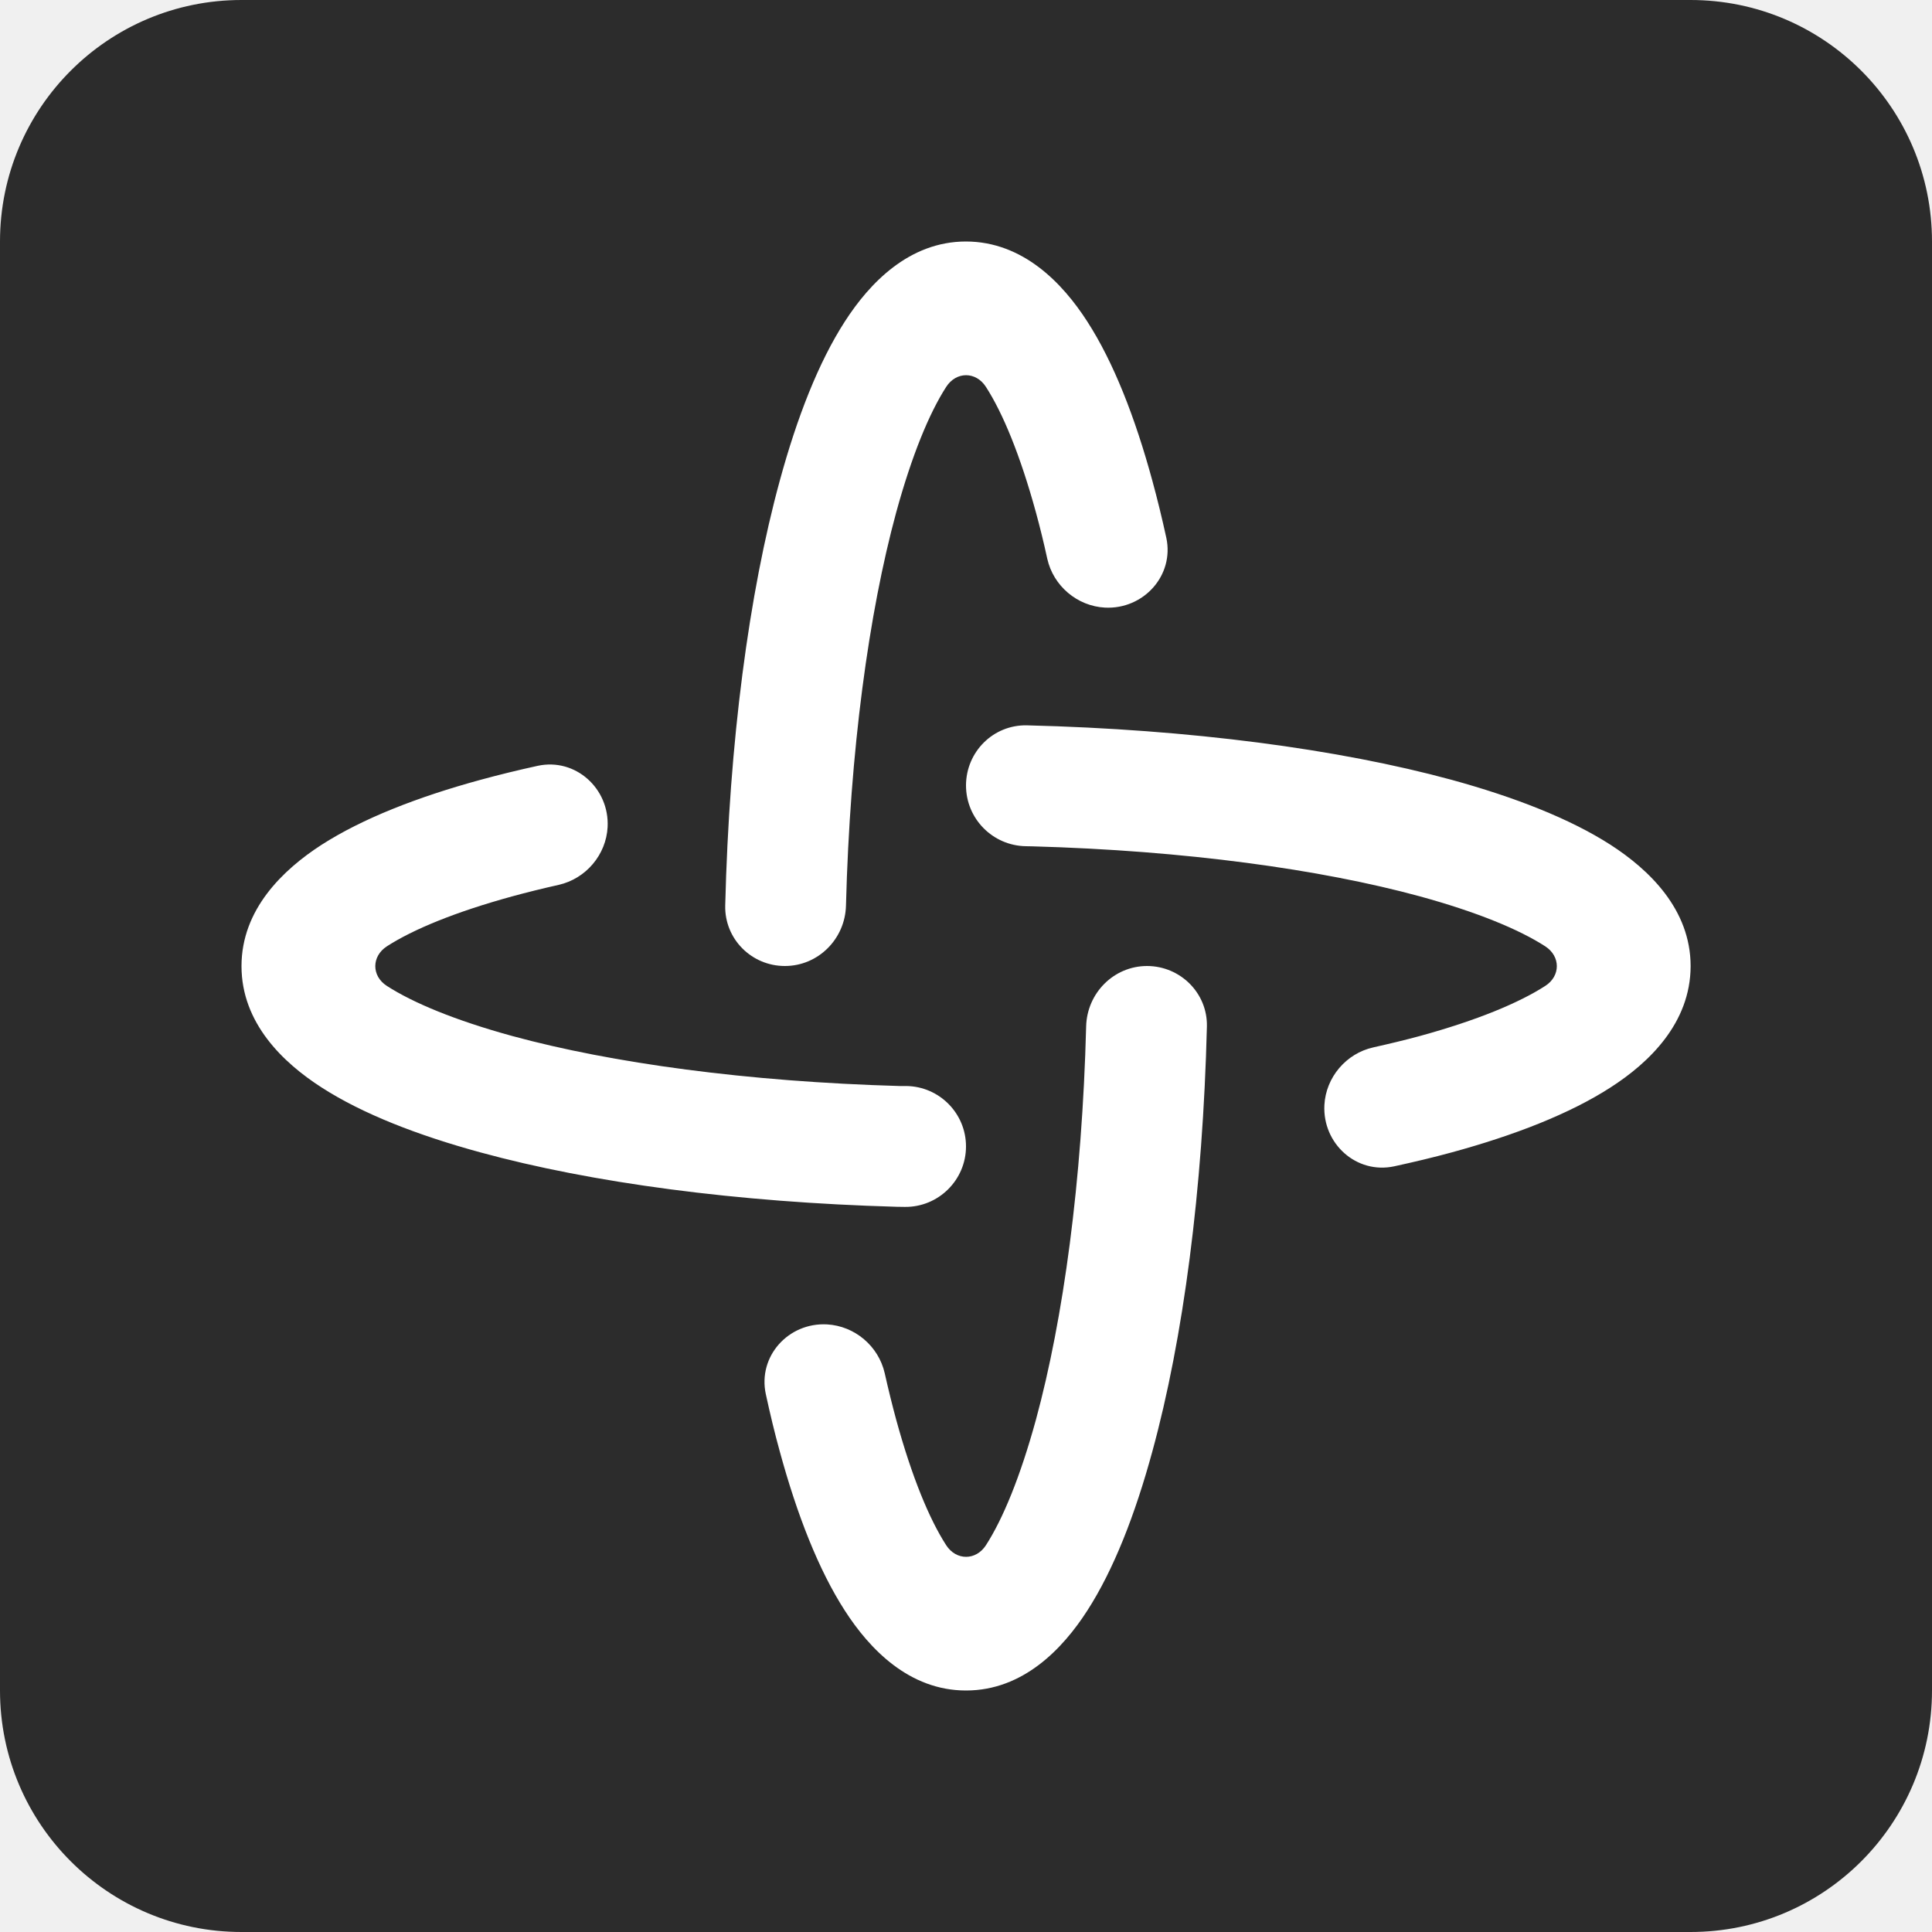
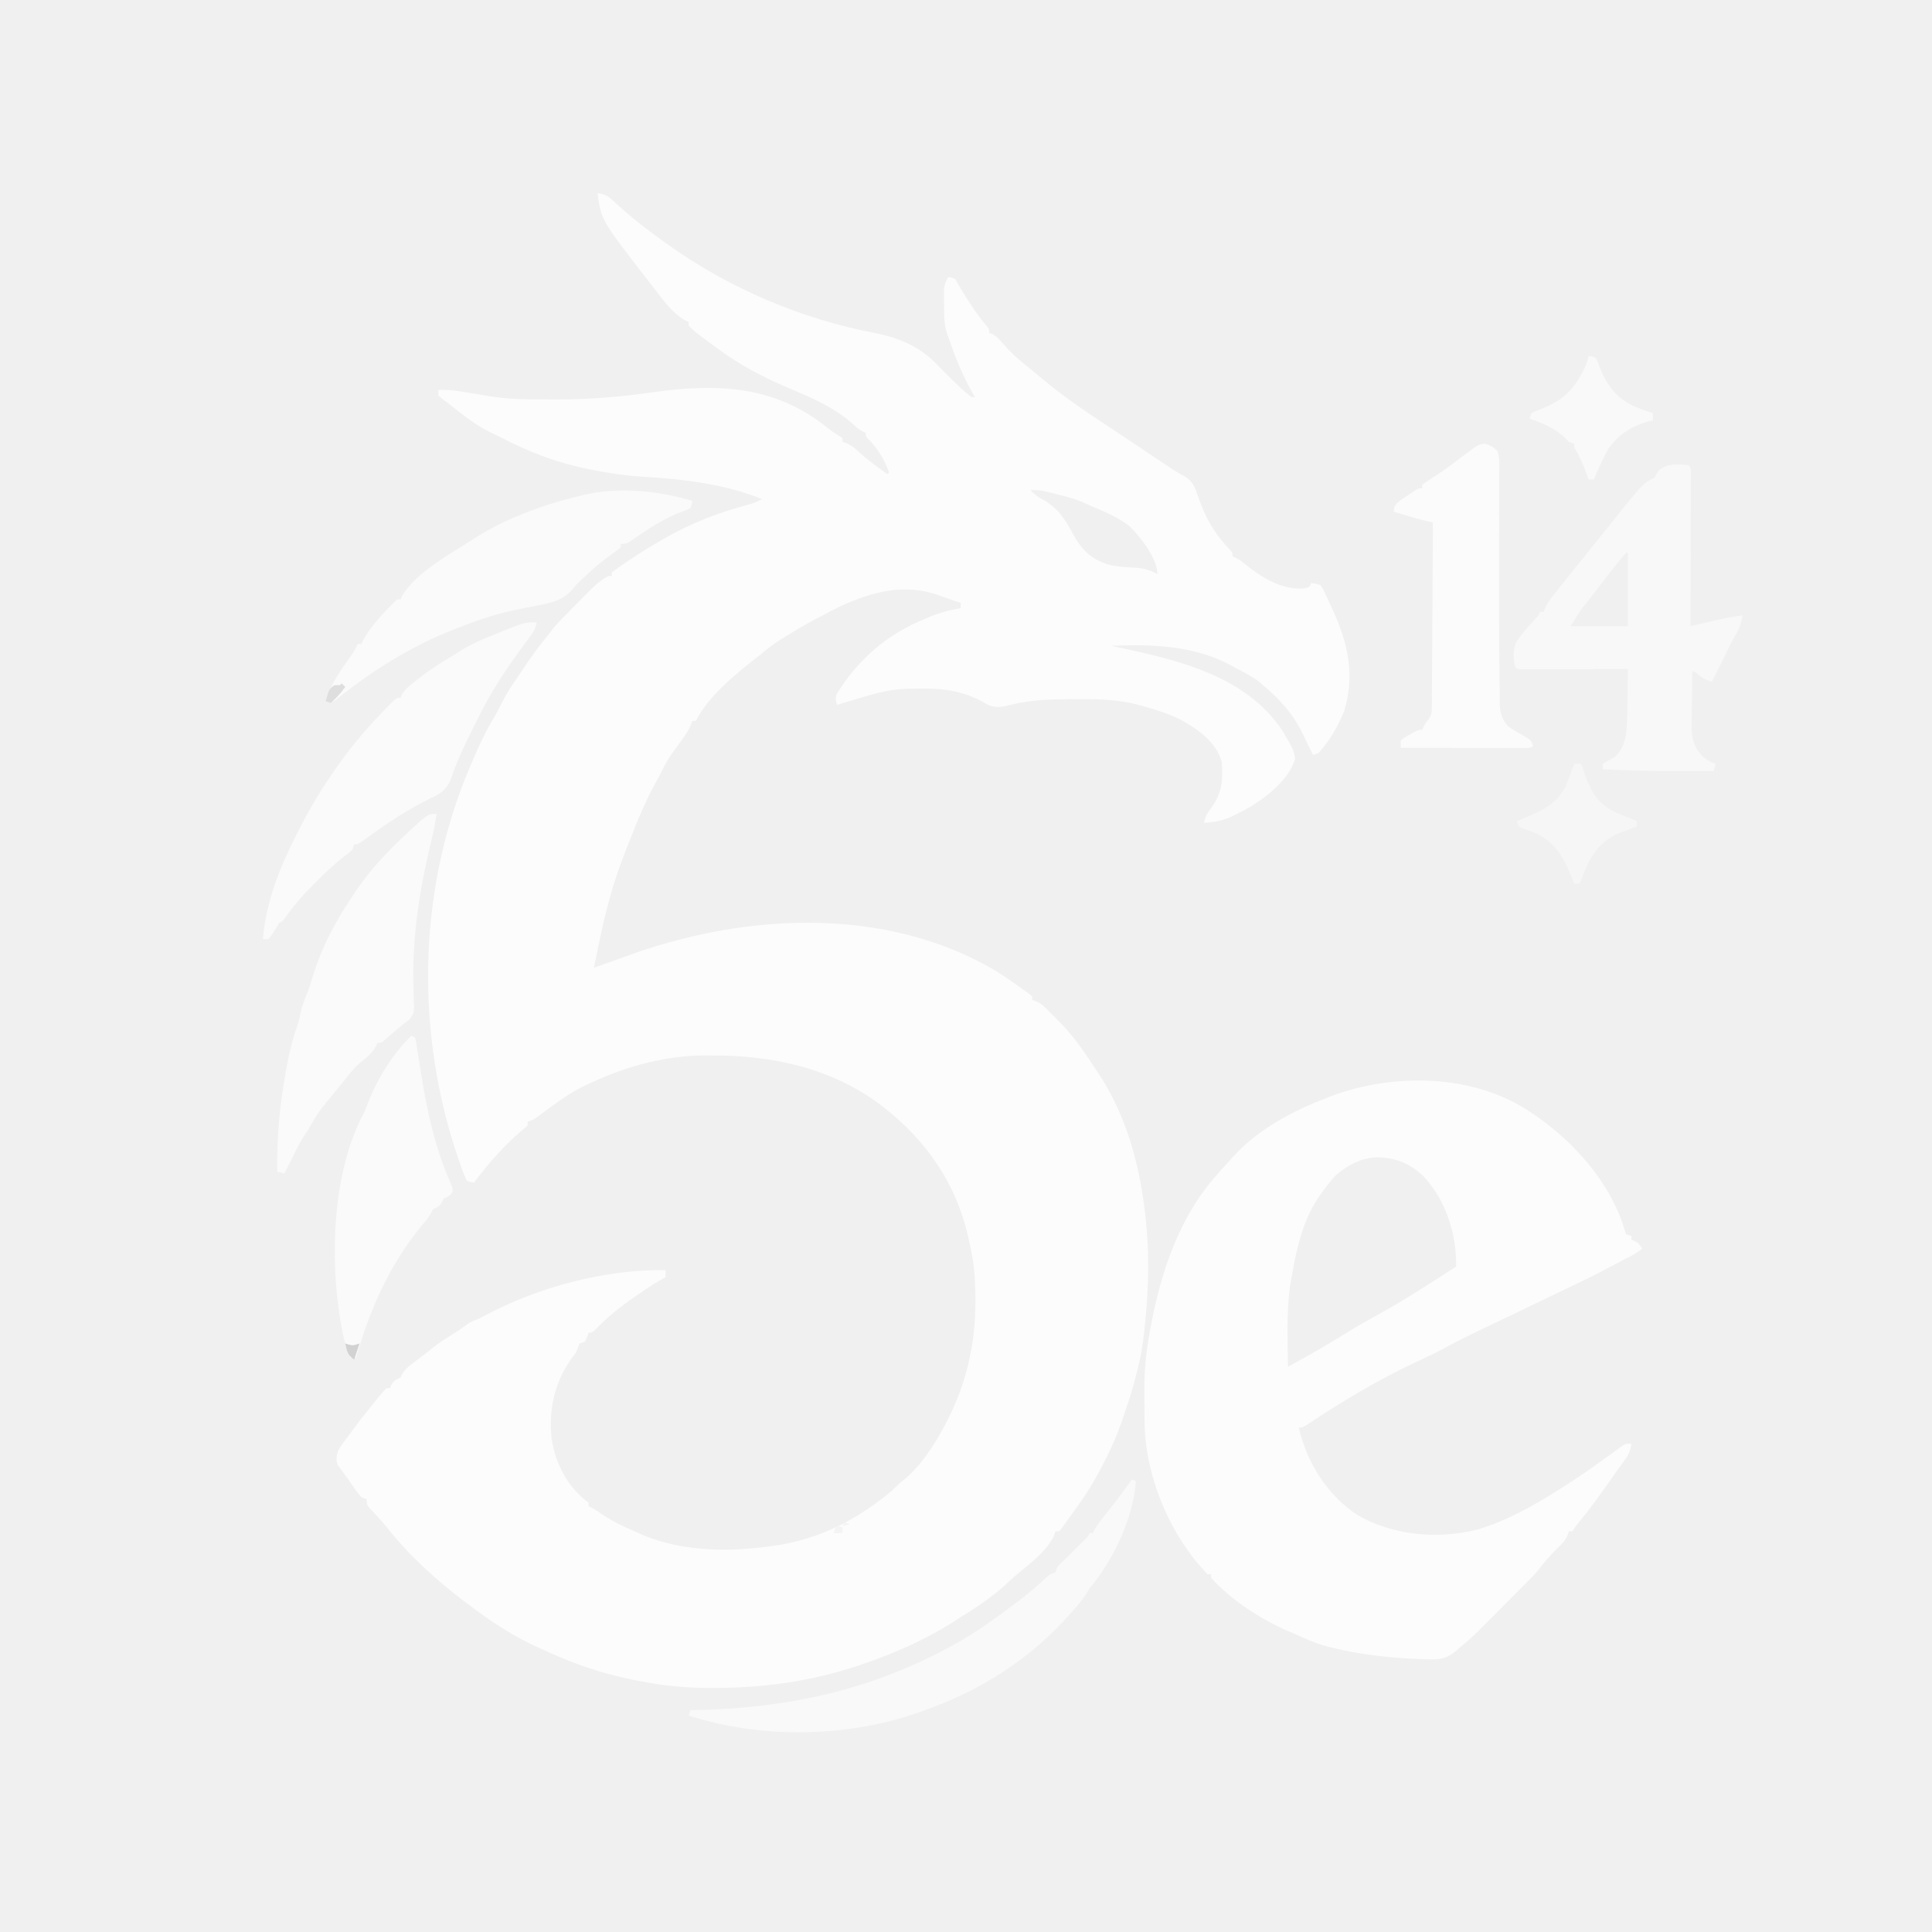
- <svg xmlns="http://www.w3.org/2000/svg" width="16" height="16" viewBox="0 0 16 16" fill="none">
-   <path d="M0 2C0 0.895 0.895 0 2 0H14C15.105 0 16 0.895 16 2V14C16 15.105 15.105 16 14 16H2C0.895 16 0 15.105 0 14V2Z" fill="#2C2C2C" />
-   <path d="M9.5 8C9.776 8.001 10.001 8.225 9.995 8.5C9.962 9.855 9.799 11.086 9.543 12.021C9.401 12.542 9.223 13 9.004 13.339C8.8 13.656 8.472 14 8 14C7.529 14 7.201 13.656 6.997 13.339C6.778 13 6.6 12.542 6.458 12.021C6.416 11.87 6.378 11.711 6.342 11.545C6.275 11.232 6.529 10.951 6.849 10.968C7.079 10.981 7.276 11.148 7.327 11.373C7.357 11.507 7.389 11.636 7.422 11.758C7.552 12.232 7.696 12.58 7.836 12.797C7.919 12.925 8.082 12.925 8.165 12.797C8.305 12.58 8.449 12.232 8.579 11.758C8.806 10.924 8.962 9.784 8.995 8.5C9.002 8.224 9.224 8 9.5 8ZM4.454 6.342C4.766 6.275 5.048 6.53 5.032 6.849C5.02 7.079 4.852 7.277 4.627 7.328C4.493 7.358 4.364 7.39 4.243 7.423C3.769 7.553 3.421 7.697 3.204 7.837C3.076 7.92 3.076 8.083 3.204 8.165C3.421 8.305 3.769 8.45 4.243 8.58C5.066 8.804 6.187 8.958 7.451 8.994H7.507C7.78 8.998 8 9.221 8 9.494C8 9.772 7.772 9.998 7.494 9.995L7.425 9.994C6.101 9.957 4.898 9.795 3.98 9.544C3.459 9.402 3.001 9.224 2.662 9.005C2.345 8.801 2 8.473 2 8.001C2 7.53 2.345 7.202 2.662 6.997C3.001 6.779 3.459 6.6 3.98 6.458C4.13 6.417 4.289 6.378 4.454 6.342ZM8.504 6.007C9.857 6.04 11.087 6.204 12.021 6.458C12.542 6.601 13 6.779 13.339 6.997C13.656 7.202 14.001 7.53 14.001 8.001C14 8.473 13.656 8.801 13.339 9.005C13 9.224 12.542 9.402 12.021 9.544C11.871 9.585 11.711 9.623 11.546 9.659C11.233 9.726 10.952 9.471 10.968 9.152C10.98 8.922 11.148 8.724 11.373 8.674C11.507 8.644 11.636 8.613 11.758 8.58C12.232 8.45 12.58 8.305 12.797 8.165C12.925 8.083 12.925 7.92 12.797 7.837C12.58 7.697 12.232 7.553 11.758 7.423C10.935 7.199 9.814 7.044 8.55 7.009L8.497 7.008C8.221 7.004 8 6.78 8 6.504C8.001 6.226 8.226 6.001 8.504 6.007ZM8 2C8.472 2.001 8.8 2.345 9.004 2.662C9.223 3.001 9.401 3.459 9.543 3.98C9.584 4.13 9.623 4.289 9.659 4.454C9.726 4.766 9.47 5.048 9.151 5.032C8.921 5.02 8.723 4.852 8.673 4.627C8.644 4.493 8.612 4.364 8.579 4.243C8.449 3.769 8.305 3.421 8.165 3.204C8.082 3.075 7.919 3.075 7.836 3.204C7.696 3.421 7.552 3.769 7.422 4.243C7.195 5.077 7.039 6.216 7.006 7.5C6.999 7.776 6.776 8 6.5 8C6.224 8 6 7.776 6.006 7.5C6.039 6.146 6.202 4.915 6.458 3.98C6.6 3.459 6.778 3.001 6.997 2.662C7.201 2.345 7.529 2 8 2Z" fill="white" />
+ <svg xmlns="http://www.w3.org/2000/svg" version="1.1" width="1080" height="1080">
+   <path d="M0 0 C4.43 0.5 6.44 1.94 9.62 5 C18.23 13.04 27.4 20.19 37 27 C37.81 27.59 38.62 28.17 39.46 28.77 C74.23 53.6 114.42 70.51 156.38 78.44 C169.61 81.21 180.64 86.12 190 96 C191 97.01 192.01 98.02 193.02 99.03 C194.6 100.6 196.17 102.17 197.73 103.74 C201.34 107.38 204.96 110.84 209 114 C209.66 114 210.32 114 211 114 C210.5 113.14 210.01 112.28 209.5 111.39 C203.84 101.31 199.65 90.95 196 80 C195.42 78.34 195.42 78.34 194.82 76.64 C193.7 71.66 193.71 66.89 193.75 61.81 C193.74 60.83 193.73 59.84 193.73 58.83 C193.73 57.41 193.73 57.41 193.73 55.96 C193.74 55.1 193.74 54.24 193.74 53.36 C194.02 50.83 194.73 49.19 196 47 C197.75 47.06 197.75 47.06 200 48 C200.98 49.65 201.96 51.31 202.88 53 C204.73 56.3 206.84 59.42 208.94 62.56 C209.35 63.2 209.77 63.83 210.2 64.48 C212.27 67.58 214.38 70.52 216.82 73.34 C219 76 219 76 219 78 C219.58 78.24 220.15 78.47 220.75 78.71 C223.5 80.29 225.03 82.13 227.06 84.56 C231.09 89.14 235.35 92.95 240.13 96.73 C243.06 99.05 245.9 101.45 248.75 103.88 C259.66 112.97 271.3 121 283.16 128.79 C286.1 130.72 289.02 132.67 291.94 134.62 C293.17 135.44 294.4 136.26 295.62 137.08 C299.09 139.39 302.54 141.7 306 144.01 C308.15 145.45 310.29 146.88 312.44 148.31 C313.97 149.34 313.97 149.34 315.53 150.38 C316.51 151.03 317.49 151.69 318.5 152.36 C319.44 153 320.38 153.63 321.35 154.28 C323.69 155.8 326.06 157.14 328.5 158.48 C332.75 161.12 333.97 164.31 335.5 168.94 C336.07 170.46 336.64 171.98 337.22 173.5 C337.51 174.25 337.8 175.01 338.1 175.79 C341.7 184.63 346.86 192.51 353.53 199.33 C355 201 355 201 355 203 C355.84 203.37 355.84 203.37 356.69 203.75 C359 205 359 205 361.31 206.86 C370.91 214.5 381.44 221.45 394 221 C396.29 220.72 396.29 220.72 398 220 C398.33 219.34 398.66 218.68 399 218 C401.33 218.2 401.33 218.2 404 219 C405.51 221.05 405.51 221.05 406.75 223.74 C407.22 224.73 407.68 225.71 408.15 226.73 C408.62 227.77 409.08 228.8 409.56 229.88 C410.03 230.88 410.5 231.88 410.98 232.91 C419.53 251.41 423.53 269.45 417.4 289.46 C413.98 298.11 409.3 306.12 403 313 C402.01 313.33 401.02 313.66 400 314 C399.46 312.93 398.93 311.86 398.38 310.75 C398.01 310.02 397.64 309.29 397.25 308.54 C396.38 306.77 395.53 304.98 394.71 303.18 C389.33 291.68 381.73 283.06 372 275 C371.22 274.3 370.43 273.6 369.62 272.88 C365.32 269.8 360.69 267.43 356 265 C355.11 264.5 354.22 264 353.31 263.49 C332.58 252.72 309.76 252.07 287 253 C287.83 253.18 288.66 253.35 289.51 253.53 C323.76 260.84 362.17 269.3 382.94 300.56 C389.02 310.84 389.02 310.84 390 316 C387.04 327.25 374.54 337.1 365 343 C362.13 344.63 359.22 346.13 356.25 347.56 C355.22 348.06 355.22 348.06 354.18 348.58 C349.1 350.89 344.55 351.6 339 352 C339.79 348.34 341.17 346.19 343.44 343.19 C349.15 335.13 349.76 327.71 349 318 C345.86 306.74 335.94 299.92 326.24 294.44 C319.33 290.97 312.25 288.75 304.81 286.69 C303.9 286.43 302.98 286.18 302.04 285.92 C290.9 282.97 279.91 282.8 268.44 282.81 C267.38 282.81 267.38 282.81 266.29 282.81 C254.31 282.83 242.47 283.07 230.79 286.05 C225.53 287.37 221.84 288.04 217 285.31 C216.43 284.95 215.86 284.59 215.27 284.22 C206.63 279.58 196.74 277.19 187 277 C186.05 276.97 185.09 276.95 184.11 276.92 C181.07 276.87 178.04 276.92 175 277 C174 277.02 173.01 277.03 171.98 277.05 C162.22 277.48 153.28 280.18 144 283 C142.89 283.33 141.78 283.66 140.63 284 C138.42 284.65 136.21 285.32 134 286 C133.1 283.56 132.85 282.39 133.79 279.91 C145.45 260.79 162.11 246.34 183 238 C183.8 237.65 184.6 237.3 185.42 236.95 C191.19 234.49 196.81 233 203 232 C203 231.01 203 230.02 203 229 C200.93 228.3 198.87 227.61 196.79 226.93 C194.91 226.31 193.05 225.63 191.21 224.91 C171.82 217.87 153.59 222.66 135.51 231.04 C131.61 232.91 127.8 234.94 124 237 C123.05 237.49 122.11 237.98 121.13 238.49 C115.51 241.45 110.09 244.72 104.69 248.06 C104.02 248.47 103.35 248.89 102.66 249.31 C98.47 251.93 94.75 254.78 91 258 C89.8 258.94 89.8 258.94 88.57 259.89 C76.75 269.17 61.83 281.33 55 295 C54.34 295 53.68 295 53 295 C52.74 295.72 52.48 296.45 52.21 297.2 C50.97 300.07 49.51 302.34 47.69 304.88 C47.07 305.75 46.44 306.62 45.8 307.52 C44.73 308.99 43.66 310.46 42.57 311.92 C40.06 315.32 38.04 318.71 36.21 322.54 C34.98 325.04 33.65 327.48 32.3 329.92 C27.7 338.33 23.91 346.92 20.38 355.81 C20.1 356.51 19.82 357.21 19.53 357.93 C15.29 368.49 11.18 379.06 8 390 C7.79 390.72 7.58 391.45 7.36 392.19 C3.52 405.63 0.74 419.3 -2 433 C-1.26 432.73 -0.51 432.46 0.25 432.19 C2.65 431.33 5.05 430.47 7.45 429.62 C10.71 428.46 13.96 427.28 17.21 426.1 C77.17 404.4 147.86 399.1 206.94 426.43 C215.87 430.66 224.03 435.14 232 441 C233.13 441.79 234.25 442.58 235.38 443.36 C236.29 444.01 237.19 444.65 238.12 445.31 C239.06 445.97 239.99 446.62 240.95 447.3 C241.96 448.14 241.96 448.14 243 449 C243 449.66 243 450.32 243 451 C244.08 451.34 244.08 451.34 245.19 451.69 C248.59 453.27 250.45 455.26 253 458 C254.11 459.08 254.11 459.08 255.25 460.19 C256.16 461.12 257.07 462.04 258 463 C258.61 463.62 259.23 464.23 259.86 464.87 C267.68 473.1 273.79 482.53 280 492 C280.63 492.96 281.27 493.93 281.92 494.92 C297.45 519.74 304.39 548.96 306.88 577.81 C306.97 578.88 306.97 578.88 307.06 579.97 C308.32 595 308.01 609.68 306.75 624.69 C306.68 625.48 306.62 626.28 306.55 627.1 C305.57 638.67 304.19 649.81 301 661 C300.7 662.14 300.41 663.29 300.1 664.47 C298.21 671.52 295.89 678.42 293.5 685.31 C293.22 686.14 292.93 686.96 292.64 687.81 C289.58 696.49 285.78 704.65 281.44 712.75 C280.86 713.84 280.86 713.84 280.27 714.96 C276.94 721.2 273.33 727.07 269.19 732.81 C268.75 733.43 268.3 734.04 267.85 734.67 C266.97 735.89 266.09 737.11 265.21 738.33 C264.16 739.78 263.12 741.23 262.08 742.69 C261.56 743.41 261.04 744.13 260.5 744.88 C260.06 745.49 259.61 746.11 259.16 746.74 C258.77 747.16 258.39 747.57 258 748 C257.34 748 256.68 748 256 748 C255.79 748.68 255.59 749.36 255.38 750.06 C251.28 758.82 242.69 765.37 235.37 771.34 C233.16 773.15 231.02 774.98 229.01 777.01 C226.49 779.51 223.75 781.66 220.94 783.81 C220.36 784.25 219.79 784.69 219.2 785.14 C213.99 789.09 208.57 792.59 203 796 C201.63 796.9 201.63 796.9 200.23 797.82 C184.45 808.03 166.76 815.9 149 822 C148.17 822.29 147.33 822.58 146.47 822.87 C120.07 831.78 93.21 835.56 65.44 835.56 C64.04 835.57 64.04 835.57 62.61 835.57 C49.82 835.57 37.56 834.41 25 832 C23.93 831.8 22.85 831.59 21.74 831.38 C19.13 830.86 16.53 830.29 13.94 829.69 C13.02 829.48 12.11 829.26 11.17 829.05 C-4.29 825.36 -18.64 819.73 -33 813 C-33.9 812.59 -34.79 812.19 -35.72 811.77 C-48.55 805.7 -60.77 797.62 -72 789 C-73.06 788.21 -73.06 788.21 -74.14 787.41 C-90.18 775.28 -105.49 761.41 -117.93 745.57 C-120.88 741.91 -124.11 738.51 -127.35 735.09 C-129 733 -129 733 -129 730 C-129.99 729.67 -130.98 729.34 -132 729 C-134.92 725.52 -137.41 721.73 -140 718 C-140.94 716.75 -140.94 716.75 -141.89 715.48 C-142.44 714.72 -142.99 713.97 -143.56 713.19 C-144.06 712.52 -144.56 711.85 -145.07 711.17 C-146.4 708.07 -145.9 706.21 -145 703 C-143.58 700.51 -143.58 700.51 -141.81 698.12 C-140.86 696.83 -140.86 696.83 -139.89 695.51 C-139.27 694.68 -138.64 693.85 -138 693 C-137.25 691.98 -137.25 691.98 -136.48 690.93 C-132.48 685.5 -128.26 680.23 -124 675 C-123.41 674.28 -122.83 673.55 -122.23 672.81 C-120.87 671.17 -119.44 669.58 -118 668 C-117.34 668 -116.68 668 -116 668 C-115.63 667.07 -115.63 667.07 -115.25 666.12 C-113.76 663.6 -112.56 663.28 -110 662 C-109.77 661.43 -109.54 660.87 -109.3 660.28 C-107.33 656.82 -104.33 654.87 -101.19 652.5 C-99.95 651.55 -98.72 650.6 -97.48 649.66 C-96.88 649.2 -96.28 648.75 -95.67 648.28 C-94.25 647.19 -92.87 646.07 -91.49 644.94 C-88.43 642.56 -85.22 640.5 -81.94 638.44 C-77.31 635.54 -77.31 635.54 -72.88 632.35 C-70.68 630.77 -68.52 629.98 -66 629 C-64.33 628.13 -62.66 627.27 -60.99 626.39 C-31.95 611.17 4.98 601.5 38 602 C38 603.32 38 604.64 38 606 C37.01 606.55 36.03 607.09 35.01 607.66 C30.81 610.06 26.85 612.75 22.88 615.5 C22.19 615.97 21.5 616.45 20.79 616.93 C13.05 622.27 5.64 628.15 -0.88 634.94 C-3 637 -3 637 -5 637 C-5.27 637.8 -5.54 638.61 -5.81 639.44 C-6.2 640.28 -6.6 641.13 -7 642 C-7.99 642.33 -8.98 642.66 -10 643 C-10.68 644.66 -11.35 646.33 -12 648 C-13.11 649.52 -13.11 649.52 -14.25 651.06 C-24.07 664.57 -27.46 680.07 -25.6 696.52 C-23.39 710.46 -16.58 723.54 -5 732 C-5 732.66 -5 733.32 -5 734 C-4.42 734.27 -3.84 734.55 -3.24 734.83 C-1.06 735.97 0.82 737.25 2.81 738.69 C8.58 742.57 14.77 745.44 21.13 748.19 C22.8 748.91 24.47 749.66 26.13 750.41 C48.8 759.66 75.13 759.66 99 756 C100.23 755.82 101.46 755.63 102.73 755.45 C122.28 752.05 140.12 743.78 156 732 C157.1 731.21 157.1 731.21 158.22 730.4 C162.16 727.53 165.59 724.5 169 721 C169.78 720.4 170.56 719.79 171.37 719.17 C180.71 711.45 188.4 699.69 194 689 C194.46 688.13 194.92 687.26 195.4 686.36 C206.15 665.5 211.23 643.57 211.25 620.12 C211.25 619.43 211.25 618.74 211.25 618.02 C211.24 607.36 210.56 597.38 208 587 C207.69 585.63 207.39 584.26 207.09 582.89 C200.39 553.45 183.69 529.49 160 511 C159.21 510.38 158.42 509.77 157.61 509.13 C129.89 488.68 96.87 481.78 63 482 C62.21 481.99 61.41 481.99 60.59 481.98 C38.85 481.86 16.6 487.9 -3 497 C-4 497.44 -4.99 497.88 -6.02 498.34 C-16.02 503.02 -24.93 509.83 -33.72 516.43 C-36 518 -36 518 -39 519 C-39 519.66 -39 520.32 -39 521 C-40.36 522.34 -40.36 522.34 -42.31 523.94 C-52.53 532.68 -60.93 542.31 -69 553 C-70.82 552.94 -70.82 552.94 -73 552 C-74.21 549.63 -75.09 547.5 -75.94 545 C-76.19 544.27 -76.45 543.55 -76.71 542.8 C-77.5 540.54 -78.25 538.27 -79 536 C-79.41 534.77 -79.82 533.55 -80.25 532.28 C-101.86 463.46 -99.58 386.49 -71 320 C-70.69 319.28 -70.39 318.56 -70.07 317.81 C-66.38 309.11 -62.52 300.75 -57.59 292.67 C-56.06 290.1 -54.73 287.5 -53.44 284.81 C-51.02 279.89 -48.13 275.49 -45 271 C-44.1 269.69 -43.21 268.37 -42.31 267.05 C-41.33 265.62 -40.35 264.18 -39.38 262.75 C-38.91 262.06 -38.44 261.38 -37.96 260.67 C-35.43 256.99 -32.83 253.45 -30 250 C-29.35 249.18 -28.7 248.35 -28.04 247.5 C-27.38 246.68 -26.73 245.85 -26.06 245 C-25.41 244.18 -24.77 243.35 -24.1 242.5 C-21.86 239.84 -19.48 237.44 -17 235 C-15.92 233.9 -14.84 232.8 -13.77 231.7 C-0.13 217.81 -0.13 217.81 6 214 C6.66 214 7.32 214 8 214 C8 213.34 8 212.68 8 212 C10.42 210.16 12.85 208.44 15.38 206.75 C16.12 206.25 16.86 205.75 17.62 205.23 C22.98 201.63 28.38 198.19 34 195 C34.67 194.6 35.35 194.21 36.04 193.8 C51.76 184.56 67.67 178.49 85.25 173.82 C87.69 173.09 89.77 172.23 92 171 C70.63 162.39 47.14 159.72 24.34 158.42 C15.77 157.91 7.42 156.63 -1 155 C-2.1 154.8 -2.1 154.8 -3.22 154.59 C-21.63 151.1 -38.47 144.73 -55 136 C-56.79 135.14 -58.58 134.29 -60.38 133.44 C-68.24 129.5 -75.15 124.01 -82.02 118.57 C-83.67 117.26 -85.36 116 -87.06 114.75 C-87.7 114.17 -88.34 113.59 -89 113 C-89 112.01 -89 111.02 -89 110 C-82.39 109.71 -76.13 110.83 -69.62 111.94 C-67.45 112.3 -65.28 112.67 -63.1 113.03 C-61.67 113.27 -61.67 113.27 -60.21 113.52 C-52.8 114.63 -45.52 115.17 -38.04 115.24 C-36.63 115.25 -36.63 115.25 -35.19 115.27 C-32.15 115.29 -29.11 115.3 -26.06 115.31 C-25.02 115.32 -23.98 115.32 -22.91 115.32 C-3.98 115.34 14.3 113.71 33 111 C66.44 106.45 97.45 107.71 125.31 128.62 C126.26 129.36 127.2 130.09 128.18 130.85 C131.03 133.08 131.03 133.08 134.36 135.15 C135.23 135.76 136.1 136.37 137 137 C137 137.66 137 138.32 137 139 C137.74 139.26 138.48 139.51 139.24 139.77 C142.15 141.06 143.84 142.44 146.12 144.62 C151.1 149.21 156.47 153.11 162 157 C162.33 156.67 162.66 156.34 163 156 C160.45 149.11 156.58 142.48 151.28 137.33 C150 136 150 136 150 134 C149.41 133.73 148.82 133.47 148.21 133.19 C145.96 131.98 144.51 130.71 142.69 128.94 C132.94 120.27 121.05 114.86 109.13 109.89 C93.58 103.39 79.51 96.2 66 86 C65.27 85.46 64.54 84.92 63.78 84.37 C54.18 77.3 54.18 77.3 51 74 C51 73.34 51 72.68 51 72 C50.42 71.74 49.83 71.48 49.23 71.21 C41.31 66.9 35.47 57.95 30 51 C29.29 50.11 28.58 49.22 27.85 48.3 C2.11 15.03 2.11 15.03 0 0 Z M212 115 C213 117 213 117 213 117 Z M242 166 C244.33 168.59 246.77 170.08 249.81 171.75 C257.84 176.54 261.66 182.72 266.02 190.85 C270.61 199.28 275.68 204.18 284.88 207.43 C289.81 208.76 294.94 209.05 300.02 209.33 C305.05 209.63 308.58 210.33 313 213 C313 204.28 303.88 192.59 297.81 186.5 C290.96 180.8 282.09 177.57 274 174 C272.86 173.47 271.72 172.95 270.54 172.4 C266.07 170.63 261.55 169.45 256.88 168.31 C255.99 168.09 255.11 167.86 254.21 167.63 C253.35 167.42 252.5 167.21 251.62 166.99 C250.47 166.7 250.47 166.7 249.29 166.41 C246.82 165.97 244.51 165.93 242 166 Z " fill="#FCFCFC" transform="translate(334,108)" />
+   <path d="M0 0 C0.85 0.57 1.71 1.14 2.59 1.73 C23.94 16.58 44.12 39.09 51.81 64.38 C52.2 65.57 52.6 66.77 53 68 C53.99 68.33 54.98 68.66 56 69 C56 69.66 56 70.32 56 71 C56.62 71.27 57.24 71.54 57.88 71.81 C60 73 60 73 62 76 C59.08 78.44 55.96 80.07 52.55 81.73 C50.09 82.96 47.67 84.26 45.25 85.58 C35.45 90.91 25.38 95.65 15.3 100.43 C8.69 103.58 2.1 106.78 -4.49 109.97 C-11.53 113.37 -18.57 116.75 -25.64 120.08 C-33.44 123.76 -41.12 127.59 -48.7 131.69 C-53.76 134.4 -58.91 136.85 -64.12 139.25 C-85.63 149.24 -106.35 161.8 -126.1 174.89 C-128 176 -128 176 -130 176 C-125.47 195.64 -113.93 214.07 -97 225 C-77.26 236.43 -52.12 238.6 -30 233 C-13.6 228.04 0.55 220.11 15 211 C15.96 210.4 16.92 209.8 17.91 209.18 C25.58 204.36 32.96 199.2 40.3 193.89 C41.06 193.34 41.83 192.8 42.61 192.23 C44.15 191.13 45.68 190.02 47.2 188.91 C47.91 188.41 48.61 187.9 49.34 187.38 C49.97 186.92 50.61 186.46 51.26 185.99 C53 185 53 185 56 185 C55.45 189.02 54.27 191.44 51.88 194.69 C51.24 195.56 50.61 196.43 49.96 197.33 C48.99 198.65 48.99 198.65 48 200 C46.85 201.64 45.7 203.29 44.56 204.94 C38.83 213.12 32.98 221.16 26.66 228.91 C24.87 231.1 24.87 231.1 23 234 C22.34 234 21.68 234 21 234 C20.76 234.74 20.51 235.48 20.26 236.24 C18.86 239.32 17.34 240.9 14.88 243.19 C10.83 247.09 7.33 251.18 3.92 255.64 C1.77 258.28 -0.58 260.6 -3 263 C-4.04 264.04 -5.07 265.08 -6.1 266.12 C-9.18 269.21 -12.25 272.3 -15.33 275.38 C-16.65 276.71 -17.96 278.03 -19.28 279.36 C-33.54 293.71 -33.54 293.71 -40 299 C-40.63 299.57 -41.26 300.14 -41.91 300.72 C-47.12 305.14 -51.02 305.86 -57.75 305.56 C-58.69 305.54 -59.63 305.52 -60.61 305.49 C-77.61 304.9 -94.52 303.2 -111.06 299.12 C-112.48 298.78 -112.48 298.78 -113.92 298.42 C-120.64 296.64 -126.73 293.98 -133 291 C-134.11 290.55 -135.23 290.09 -136.38 289.62 C-151.86 282.68 -167.52 272.68 -179 260 C-179 259.34 -179 258.68 -179 258 C-179.66 258 -180.32 258 -181 258 C-202.31 235.92 -216.04 202.73 -216.2 172.11 C-216.21 171.26 -216.21 170.4 -216.22 169.52 C-216.23 167.7 -216.24 165.89 -216.24 164.07 C-216.25 161.37 -216.28 158.66 -216.31 155.95 C-216.39 144.02 -215.25 132.71 -213 121 C-212.8 119.89 -212.59 118.79 -212.38 117.65 C-206.72 88.17 -196.31 57.7 -176 35 C-174.85 33.69 -174.85 33.69 -173.68 32.35 C-171.48 29.87 -169.25 27.43 -167 25 C-166.45 24.4 -165.9 23.79 -165.34 23.17 C-151.65 8.74 -133.38 -0.93 -115 -8 C-113.9 -8.44 -112.81 -8.88 -111.68 -9.33 C-76.3 -22.43 -31.82 -21.7 0 0 Z M-109.62 35.31 C-112.65 38.73 -115.39 42.25 -118 46 C-118.74 47.06 -118.74 47.06 -119.5 48.14 C-128.01 61.2 -131.37 76.85 -134 92 C-134.23 93.26 -134.45 94.52 -134.69 95.82 C-136.94 111.04 -136.18 126.65 -136 142 C-129.48 138.48 -123 134.9 -116.62 131.12 C-115.9 130.7 -115.18 130.27 -114.43 129.83 C-109.96 127.19 -105.54 124.49 -101.12 121.75 C-96.52 118.9 -91.85 116.25 -87.08 113.69 C-76.48 107.87 -66.15 101.57 -56 95 C-54 93.73 -52 92.46 -50 91.19 C-47.31 89.48 -44.65 87.76 -42 86 C-41.8 67.7 -47.61 49.17 -60.19 35.64 C-67.85 28.34 -75.23 25.41 -85.79 24.9 C-95.12 25.19 -102.73 29.24 -109.62 35.31 Z " fill="#FCFCFC" transform="translate(856,622)" />
+   <path d="M0 0 C1.82 1.82 1.12 4.35 1.12 6.77 C1.12 8.02 1.12 8.02 1.11 9.28 C1.11 10.15 1.11 11.02 1.11 11.91 C1.11 14.8 1.11 17.68 1.1 20.57 C1.1 22.56 1.09 24.55 1.09 26.55 C1.09 31.81 1.08 37.07 1.07 42.33 C1.06 47.69 1.05 53.05 1.05 58.41 C1.04 68.94 1.02 79.47 1 90 C1.63 89.85 2.26 89.71 2.91 89.56 C5.79 88.89 8.68 88.23 11.56 87.56 C12.55 87.33 13.54 87.1 14.56 86.87 C19.7 85.69 24.77 84.64 30 84 C29.57 88.37 28.33 91.31 26.11 95.07 C24.26 98.28 22.64 101.61 21 104.94 C20.33 106.28 19.67 107.62 19 108.96 C18.51 109.95 18.51 109.95 18.02 110.95 C16.35 114.31 14.68 117.65 13 121 C9.12 120.21 7.03 118.55 4 116 C3.34 115.67 2.68 115.34 2 115 C1.9 120.27 1.83 125.53 1.78 130.8 C1.76 132.58 1.73 134.37 1.7 136.16 C1.65 138.74 1.63 141.32 1.61 143.91 C1.59 144.7 1.57 145.49 1.55 146.3 C1.54 152.57 3.09 157.93 7.48 162.57 C9.9 164.67 11.95 165.98 15 167 C14.67 168.32 14.34 169.64 14 171 C-6.69 171.11 -27.33 171.16 -48 170 C-48 169.01 -48 168.02 -48 167 C-45.87 165.54 -43.64 164.38 -41.36 163.18 C-35.87 158.1 -34.84 151.56 -34.47 144.37 C-34.33 140.2 -34.28 136.04 -34.25 131.88 C-34.22 130.14 -34.19 128.4 -34.16 126.66 C-34.09 122.44 -34.04 118.22 -34 114 C-34.77 114 -35.55 114 -36.35 114.01 C-43.63 114.03 -50.92 114.04 -58.2 114.05 C-61.94 114.06 -65.69 114.06 -69.44 114.08 C-73.05 114.09 -76.66 114.09 -80.27 114.09 C-81.65 114.1 -83.03 114.1 -84.41 114.11 C-86.34 114.11 -88.27 114.11 -90.2 114.11 C-91.29 114.12 -92.39 114.12 -93.53 114.12 C-96 114 -96 114 -97 113 C-98.24 107.66 -98.56 102.65 -95.74 97.85 C-92.56 93.47 -89 89.44 -85.31 85.49 C-83.9 84.02 -83.9 84.02 -83 82 C-82.34 82 -81.68 82 -81 82 C-80.75 81.28 -80.5 80.56 -80.25 79.81 C-78.87 76.7 -77.16 74.63 -75 72 C-74.17 70.95 -73.34 69.89 -72.52 68.84 C-67.45 62.35 -62.33 55.92 -57.1 49.56 C-55.13 47.16 -53.18 44.74 -51.25 42.31 C-49.83 40.54 -48.42 38.77 -47 37 C-46.53 36.41 -46.05 35.81 -45.56 35.2 C-25.36 9.92 -25.36 9.92 -19 7 C-18.71 6.36 -18.42 5.72 -18.12 5.06 C-14.61 -1.37 -6.34 -0.56 0 0 Z M-35 49 C-40.88 55.69 -46.24 62.85 -51.64 69.93 C-54.17 73.22 -56.74 76.47 -59.33 79.71 C-61.74 83.01 -63.83 86.53 -66 90 C-55.44 90 -44.88 90 -34 90 C-34 76.47 -34 62.94 -34 49 C-34.33 49 -34.66 49 -35 49 Z " fill="#F8F8F8" transform="translate(944,260)" />
+   <path d="M0 0 C-0.62 3.68 -2.2 5.92 -4.44 8.88 C-5.16 9.84 -5.88 10.81 -6.62 11.8 C-7.4 12.86 -8.19 13.91 -9 15 C-18.16 27.53 -26.28 40.11 -33.07 54.09 C-34.41 56.84 -35.8 59.58 -37.19 62.31 C-41.29 70.55 -45.07 78.73 -47.91 87.49 C-50.22 92.81 -53.21 95.47 -58.44 97.81 C-71.97 104.25 -84.74 112.93 -96.82 121.8 C-100 124 -100 124 -102 124 C-102.5 125.49 -102.5 125.49 -103 127 C-104.93 128.7 -104.93 128.7 -107.43 130.58 C-113.04 134.94 -118.06 139.72 -123.06 144.75 C-123.94 145.62 -124.81 146.5 -125.71 147.4 C-131.18 152.95 -136.13 158.55 -140.54 164.98 C-142 167 -142 167 -144 168 C-145.03 169.65 -146.02 171.32 -147 173 C-148.5 175.31 -148.5 175.31 -150 177 C-150.99 177 -151.98 177 -153 177 C-151.58 157.12 -143.88 137.65 -135 120 C-134.62 119.25 -134.25 118.5 -133.86 117.73 C-128.48 107.08 -122.72 96.85 -116 87 C-115.55 86.34 -115.11 85.68 -114.65 84.99 C-105.5 71.44 -95.3 59.2 -83.81 47.56 C-83.26 47 -82.71 46.44 -82.14 45.86 C-78.25 42 -78.25 42 -76 42 C-75.81 41.46 -75.62 40.92 -75.43 40.36 C-73.32 36.88 -70.37 34.74 -67.19 32.25 C-66.52 31.72 -65.85 31.19 -65.16 30.65 C-59.06 25.9 -52.68 21.9 -46 18 C-45.22 17.49 -44.44 16.98 -43.64 16.46 C-35.35 11.11 -26.13 7.65 -17 4 C-15.86 3.54 -14.72 3.08 -13.54 2.6 C-8.89 0.81 -5.07 -0.55 0 0 Z " fill="#FAFAFA" transform="translate(300,348)" />
+   <path d="M0 0 C-0.23 1.88 -0.23 1.88 -1 4 C-2.9 5.05 -2.9 5.05 -5.38 5.88 C-15.09 9.45 -23.52 14.84 -31.96 20.75 C-36.68 24 -36.68 24 -40 24 C-40 24.66 -40 25.32 -40 26 C-41.68 27.35 -43.42 28.63 -45.19 29.88 C-49.97 33.34 -54.42 37.04 -58.75 41.06 C-59.51 41.77 -59.51 41.77 -60.28 42.49 C-61.03 43.19 -61.03 43.19 -61.8 43.91 C-62.32 44.39 -62.84 44.88 -63.38 45.38 C-65.06 47 -65.06 47 -66.59 49.01 C-72.26 55.79 -78.96 57.02 -87.25 58.57 C-91.19 59.31 -95.1 60.15 -99.02 60.99 C-99.79 61.16 -100.57 61.32 -101.37 61.49 C-111.57 63.71 -121.3 67.17 -131 71 C-131.99 71.38 -131.99 71.38 -133 71.77 C-154.48 80.11 -175.23 92.49 -193.38 106.61 C-193.92 107.03 -194.47 107.45 -195.03 107.88 C-196.54 109.06 -198.04 110.25 -199.54 111.45 C-200.35 111.96 -201.16 112.47 -202 113 C-202.99 112.67 -203.98 112.34 -205 112 C-202.09 102.42 -196.33 94.19 -190.48 86.16 C-189.11 84.16 -188.02 82.19 -187 80 C-186.34 80 -185.68 80 -185 80 C-184.74 79.43 -184.48 78.87 -184.22 78.29 C-179.69 69.8 -171.88 61.72 -165 55 C-164.34 55 -163.68 55 -163 55 C-162.77 54.43 -162.53 53.87 -162.29 53.28 C-155.26 40.84 -136.86 30.51 -125 23 C-124.04 22.38 -124.04 22.38 -123.07 21.75 C-115.38 16.82 -107.43 12.51 -99 9 C-98.36 8.73 -97.72 8.46 -97.06 8.19 C-85.59 3.43 -74.09 -0.2 -62 -3 C-61 -3.25 -60.01 -3.5 -58.98 -3.75 C-40 -7.75 -18.47 -5.58 0 0 Z " fill="#FAFAFA" transform="translate(387,280)" />
+   <path d="M0 0 C-0.62 5.29 -1.76 10.36 -3.02 15.54 C-9.11 40.66 -13.32 66.54 -12.94 92.46 C-12.92 93.69 -12.91 94.92 -12.89 96.18 C-12.84 98.55 -12.76 100.92 -12.66 103.28 C-12.46 111.28 -12.46 111.28 -15.33 115.11 C-16.21 115.73 -17.09 116.36 -18 117 C-18.95 117.8 -19.9 118.61 -20.88 119.44 C-21.37 119.84 -21.87 120.25 -22.38 120.66 C-24.81 122.67 -27.14 124.77 -29.48 126.86 C-31 128 -31 128 -33 128 C-33.23 128.56 -33.45 129.11 -33.69 129.69 C-35.85 133.5 -38.95 136.19 -42.4 138.84 C-45.07 141.06 -47.09 143.35 -49.25 146.06 C-50.02 147.03 -50.8 148 -51.6 148.99 C-52.39 149.98 -53.18 150.98 -54 152 C-55.56 153.9 -57.12 155.79 -58.69 157.69 C-66.14 166.82 -66.14 166.82 -72 177 C-72.64 177.95 -73.28 178.9 -73.94 179.88 C-76.3 183.46 -78.13 187.14 -80 191 C-80.91 192.83 -81.83 194.67 -82.75 196.5 C-83.18 197.36 -83.61 198.21 -84.05 199.09 C-84.36 199.72 -84.68 200.35 -85 201 C-86.32 200.67 -87.64 200.34 -89 200 C-89.37 180.72 -87.6 162.46 -84.12 143.5 C-83.94 142.48 -83.94 142.48 -83.75 141.44 C-82.32 133.6 -80.57 126.04 -77.86 118.53 C-77.05 116.15 -76.48 113.84 -76 111.38 C-75.15 107.19 -73.64 103.45 -72 99.52 C-71.04 97.1 -70.28 94.69 -69.56 92.19 C-64.69 75.58 -56.71 60.28 -47 46 C-45.93 44.39 -45.93 44.39 -44.84 42.75 C-36.65 30.69 -26.71 20.29 -16.06 10.38 C-15.3 9.67 -15.3 9.67 -14.53 8.94 C-4.7 0 -4.7 0 0 0 Z " fill="#FAFAFA" transform="translate(244,455)" />
+   <path d="M0 0 C2.57 0.96 4.27 1.93 6.25 3.84 C7.67 7.65 7.37 11.69 7.34 15.69 C7.34 16.49 7.34 17.28 7.34 18.1 C7.33 20.74 7.32 23.38 7.31 26.02 C7.3 27.88 7.3 29.75 7.3 31.62 C7.29 35.59 7.28 39.56 7.26 43.53 C7.23 53.81 7.23 64.09 7.23 74.38 C7.23 75.39 7.23 76.41 7.23 77.46 C7.23 93.87 7.23 110.28 7.45 126.69 C7.48 128.94 7.5 131.19 7.52 133.44 C7.54 136.49 7.58 139.55 7.64 142.6 C7.64 143.47 7.64 144.33 7.64 145.22 C7.77 150.54 8.7 153.63 12.25 157.84 C15 159.76 17.8 161.39 20.73 163.02 C25.15 165.56 25.15 165.56 26.25 168.84 C25.25 169.84 25.25 169.84 22.35 169.96 C21.06 169.95 19.77 169.95 18.43 169.95 C17.36 169.95 17.36 169.95 16.27 169.95 C13.91 169.95 11.54 169.94 9.18 169.93 C7.54 169.93 5.91 169.93 4.27 169.93 C-0.04 169.93 -4.35 169.92 -8.66 169.9 C-13.06 169.89 -17.46 169.89 -21.85 169.88 C-30.49 169.87 -39.12 169.86 -47.75 169.84 C-47.75 168.52 -47.75 167.2 -47.75 165.84 C-45.64 164.13 -45.64 164.13 -42.88 162.59 C-41.52 161.8 -41.52 161.8 -40.14 161.01 C-37.75 159.84 -37.75 159.84 -35.75 159.84 C-35.49 159.26 -35.22 158.68 -34.94 158.09 C-33.75 155.84 -33.75 155.84 -32.2 153.98 C-30.52 151.49 -30.37 150.23 -30.36 147.25 C-30.34 146.34 -30.33 145.43 -30.32 144.48 C-30.32 143.49 -30.32 142.49 -30.32 141.47 C-30.31 140.41 -30.3 139.36 -30.29 138.27 C-30.26 134.79 -30.25 131.31 -30.24 127.82 C-30.23 125.4 -30.21 122.99 -30.19 120.57 C-30.14 114.21 -30.11 107.86 -30.08 101.5 C-30.05 95.01 -30.01 88.52 -29.96 82.03 C-29.88 69.3 -29.81 56.57 -29.75 43.84 C-30.54 43.68 -31.32 43.53 -32.12 43.37 C-34.45 42.9 -36.68 42.32 -38.96 41.64 C-39.71 41.42 -40.46 41.2 -41.24 40.97 C-42.01 40.74 -42.77 40.51 -43.57 40.27 C-44.75 39.92 -44.75 39.92 -45.96 39.56 C-47.89 38.99 -49.82 38.41 -51.75 37.84 C-51.15 34.34 -50.83 33.9 -47.88 31.48 C-46.7 30.67 -45.51 29.87 -44.32 29.09 C-43.72 28.67 -43.12 28.26 -42.5 27.84 C-38.05 24.84 -38.05 24.84 -35.75 24.84 C-35.75 24.18 -35.75 23.52 -35.75 22.84 C-33.97 21.52 -32.12 20.28 -30.25 19.09 C-26.7 16.77 -23.18 14.48 -19.82 11.9 C-18.46 10.88 -17.11 9.85 -15.75 8.84 C-15.25 8.46 -14.75 8.08 -14.23 7.69 C-12.52 6.41 -10.8 5.15 -9.07 3.9 C-8.52 3.48 -7.97 3.07 -7.41 2.64 C-4.78 0.76 -3.28 -0.2 0 0 Z " fill="#FBFBFB" transform="translate(830.7539,248.1641)" />
+   <path d="M0 0 C0.66 0.33 1.32 0.66 2 1 C2.55 3.06 2.55 3.06 2.96 5.79 C3.2 7.28 3.2 7.28 3.44 8.81 C3.61 9.88 3.77 10.96 3.94 12.06 C4.29 14.28 4.65 16.5 5 18.71 C5.18 19.8 5.35 20.88 5.52 22 C8.72 42.15 13.35 63.03 21.65 81.77 C23 85 23 85 22.94 87.31 C21.7 89.54 20.27 89.9 18 91 C17.67 91.66 17.34 92.32 17 93 C15.74 95.53 14.47 95.76 12 97 C11.71 97.58 11.42 98.16 11.12 98.76 C9.75 101.49 7.99 103.5 6 105.81 C-12.27 127.89 -23.08 152.67 -31 180 C-31.99 180 -32.98 180 -34 180 C-36.76 174.26 -38.04 168.7 -39.12 162.44 C-39.3 161.46 -39.47 160.48 -39.65 159.47 C-45.72 123.75 -44.07 76.08 -26.88 43.67 C-25.81 41.63 -25.02 39.54 -24.25 37.38 C-19.06 24.22 -10.37 9.75 0 0 Z " fill="#FAFAFA" transform="translate(230,579)" />
+   <path d="M0 0 C0.99 0.5 0.99 0.5 2 1 C0.31 22.08 -10.53 44.93 -24 61 C-24.71 62.2 -24.71 62.2 -25.43 63.43 C-27.61 67.01 -30.3 70.04 -33.06 73.19 C-33.64 73.85 -34.22 74.51 -34.82 75.19 C-56.85 100.2 -84.62 117.97 -116 129 C-116.64 129.23 -117.28 129.47 -117.94 129.71 C-158.34 144.37 -207.06 145.26 -248 132 C-247.67 131.01 -247.34 130.02 -247 129 C-245.79 128.98 -245.79 128.98 -244.55 128.96 C-193.88 127.94 -147.4 118.18 -102.62 93.94 C-101.25 93.2 -101.25 93.2 -99.85 92.44 C-94.02 89.24 -88.47 85.78 -83 82 C-82.08 81.37 -81.16 80.74 -80.21 80.09 C-75.07 76.49 -69.99 72.82 -65 69 C-64.29 68.47 -63.58 67.94 -62.86 67.39 C-57.7 63.46 -52.9 59.25 -48.16 54.82 C-46 53 -46 53 -43 52 C-42.67 51.01 -42.34 50.02 -42 49 C-40.38 47.29 -38.7 45.63 -37 44 C-35.82 42.82 -35.82 42.82 -34.62 41.62 C-33.14 40.14 -31.66 38.67 -30.16 37.2 C-29.53 36.58 -28.9 35.95 -28.25 35.31 C-27.66 34.73 -27.06 34.15 -26.45 33.55 C-24.9 32.04 -24.9 32.04 -24 30 C-23.34 30 -22.68 30 -22 30 C-21.78 29.48 -21.55 28.95 -21.32 28.41 C-19.53 25.14 -17.21 22.33 -14.88 19.44 C-10.59 14.06 -6.46 8.61 -2.46 3.01 C-1 1 -1 1 0 0 Z " fill="#F9F9F9" transform="translate(633,827)" />
+   <path d="M0 0 C1.85 0.15 1.85 0.15 4 1 C5.27 3.44 5.27 3.44 6.38 6.56 C10.24 16.46 15.84 23.67 25.63 28.22 C29.05 29.61 32.5 30.83 36 32 C36 33.32 36 34.64 36 36 C35.09 36.2 35.09 36.2 34.16 36.41 C24.65 38.85 16.62 43.81 11 52 C7.96 57.5 5.4 63.2 3 69 C2.01 69 1.02 69 0 69 C-0.24 68.29 -0.48 67.57 -0.73 66.84 C-2.72 61.17 -4.93 56.15 -8 51 C-8 50.34 -8 49.68 -8 49 C-9.49 48.5 -9.49 48.5 -11 48 C-11.7 47.26 -12.4 46.51 -13.12 45.75 C-18.77 40.35 -25.69 37.52 -33 35 C-32.67 34.01 -32.34 33.02 -32 32 C-29.56 30.79 -29.56 30.79 -26.44 29.62 C-12.83 24.21 -6.89 17.38 -1 4 C-0.62 2.68 -0.27 1.35 0 0 Z " fill="#F9F9F9" transform="translate(888,199)" />
+   <path d="M0 0 C1.32 0 2.64 0 4 0 C4.44 1.38 4.44 1.38 4.88 2.78 C8.14 12.53 11.37 20.54 20.63 25.84 C25.32 28.14 30.14 30.1 35 32 C35 32.99 35 33.98 35 35 C33.99 35.38 32.97 35.75 31.93 36.14 C30.58 36.65 29.23 37.17 27.88 37.69 C27.21 37.93 26.54 38.18 25.86 38.43 C16.21 42.16 10.76 48.97 6.51 58.25 C5.3 61.15 4.12 64.06 3 67 C2.01 67 1.02 67 0 67 C-0.25 66.35 -0.51 65.7 -0.77 65.02 C-5.27 53.6 -9.66 44.7 -21 39 C-23.65 37.93 -26.3 36.92 -29 35.99 C-29.66 35.66 -30.32 35.34 -31 35 C-31.5 33.51 -31.5 33.51 -32 32 C-30.39 31.35 -30.39 31.35 -28.75 30.68 C-18.74 26.53 -10.41 22.92 -5 13 C-3.22 8.7 -1.58 4.37 0 0 Z " fill="#F6F6F6" transform="translate(880,427)" />
+   <path d="M0 0 C0.66 0.66 1.32 1.32 2 2 C-0.36 5.35 -3.07 8.15 -6 11 C-6.99 10.67 -7.98 10.34 -9 10 C-7.03 3.18 -7.03 3.18 -4 1 C-3.01 1 -2.02 1 -1 1 C-0.67 0.67 -0.34 0.34 0 0 Z " fill="#DEDEDE" transform="translate(191,382)" />
+   <path d="M0 0 C0.87 0.28 0.87 0.28 1.75 0.56 C4.3 1.22 4.3 1.22 8 0 C7.01 2.97 6.02 5.94 5 9 C1.14 6.43 1.06 4.39 0 0 Z " fill="#D2D2D2" transform="translate(193,751)" />
+   <path d="M0 0 C0.99 0.33 1.98 0.66 3 1 C1.68 1.33 0.36 1.66 -1 2 C-0.67 1.34 -0.34 0.68 0 0 Z M-3 2 C-2.34 2.33 -1.68 2.66 -1 3 C-1 3.99 -1 4.98 -1 6 C-2.65 6 -4.3 6 -6 6 C-5.67 5.01 -5.34 4.02 -5 3 C-4.34 2.67 -3.68 2.34 -3 2 Z " fill="#F4F4F4" transform="translate(472,851)" />
</svg>
